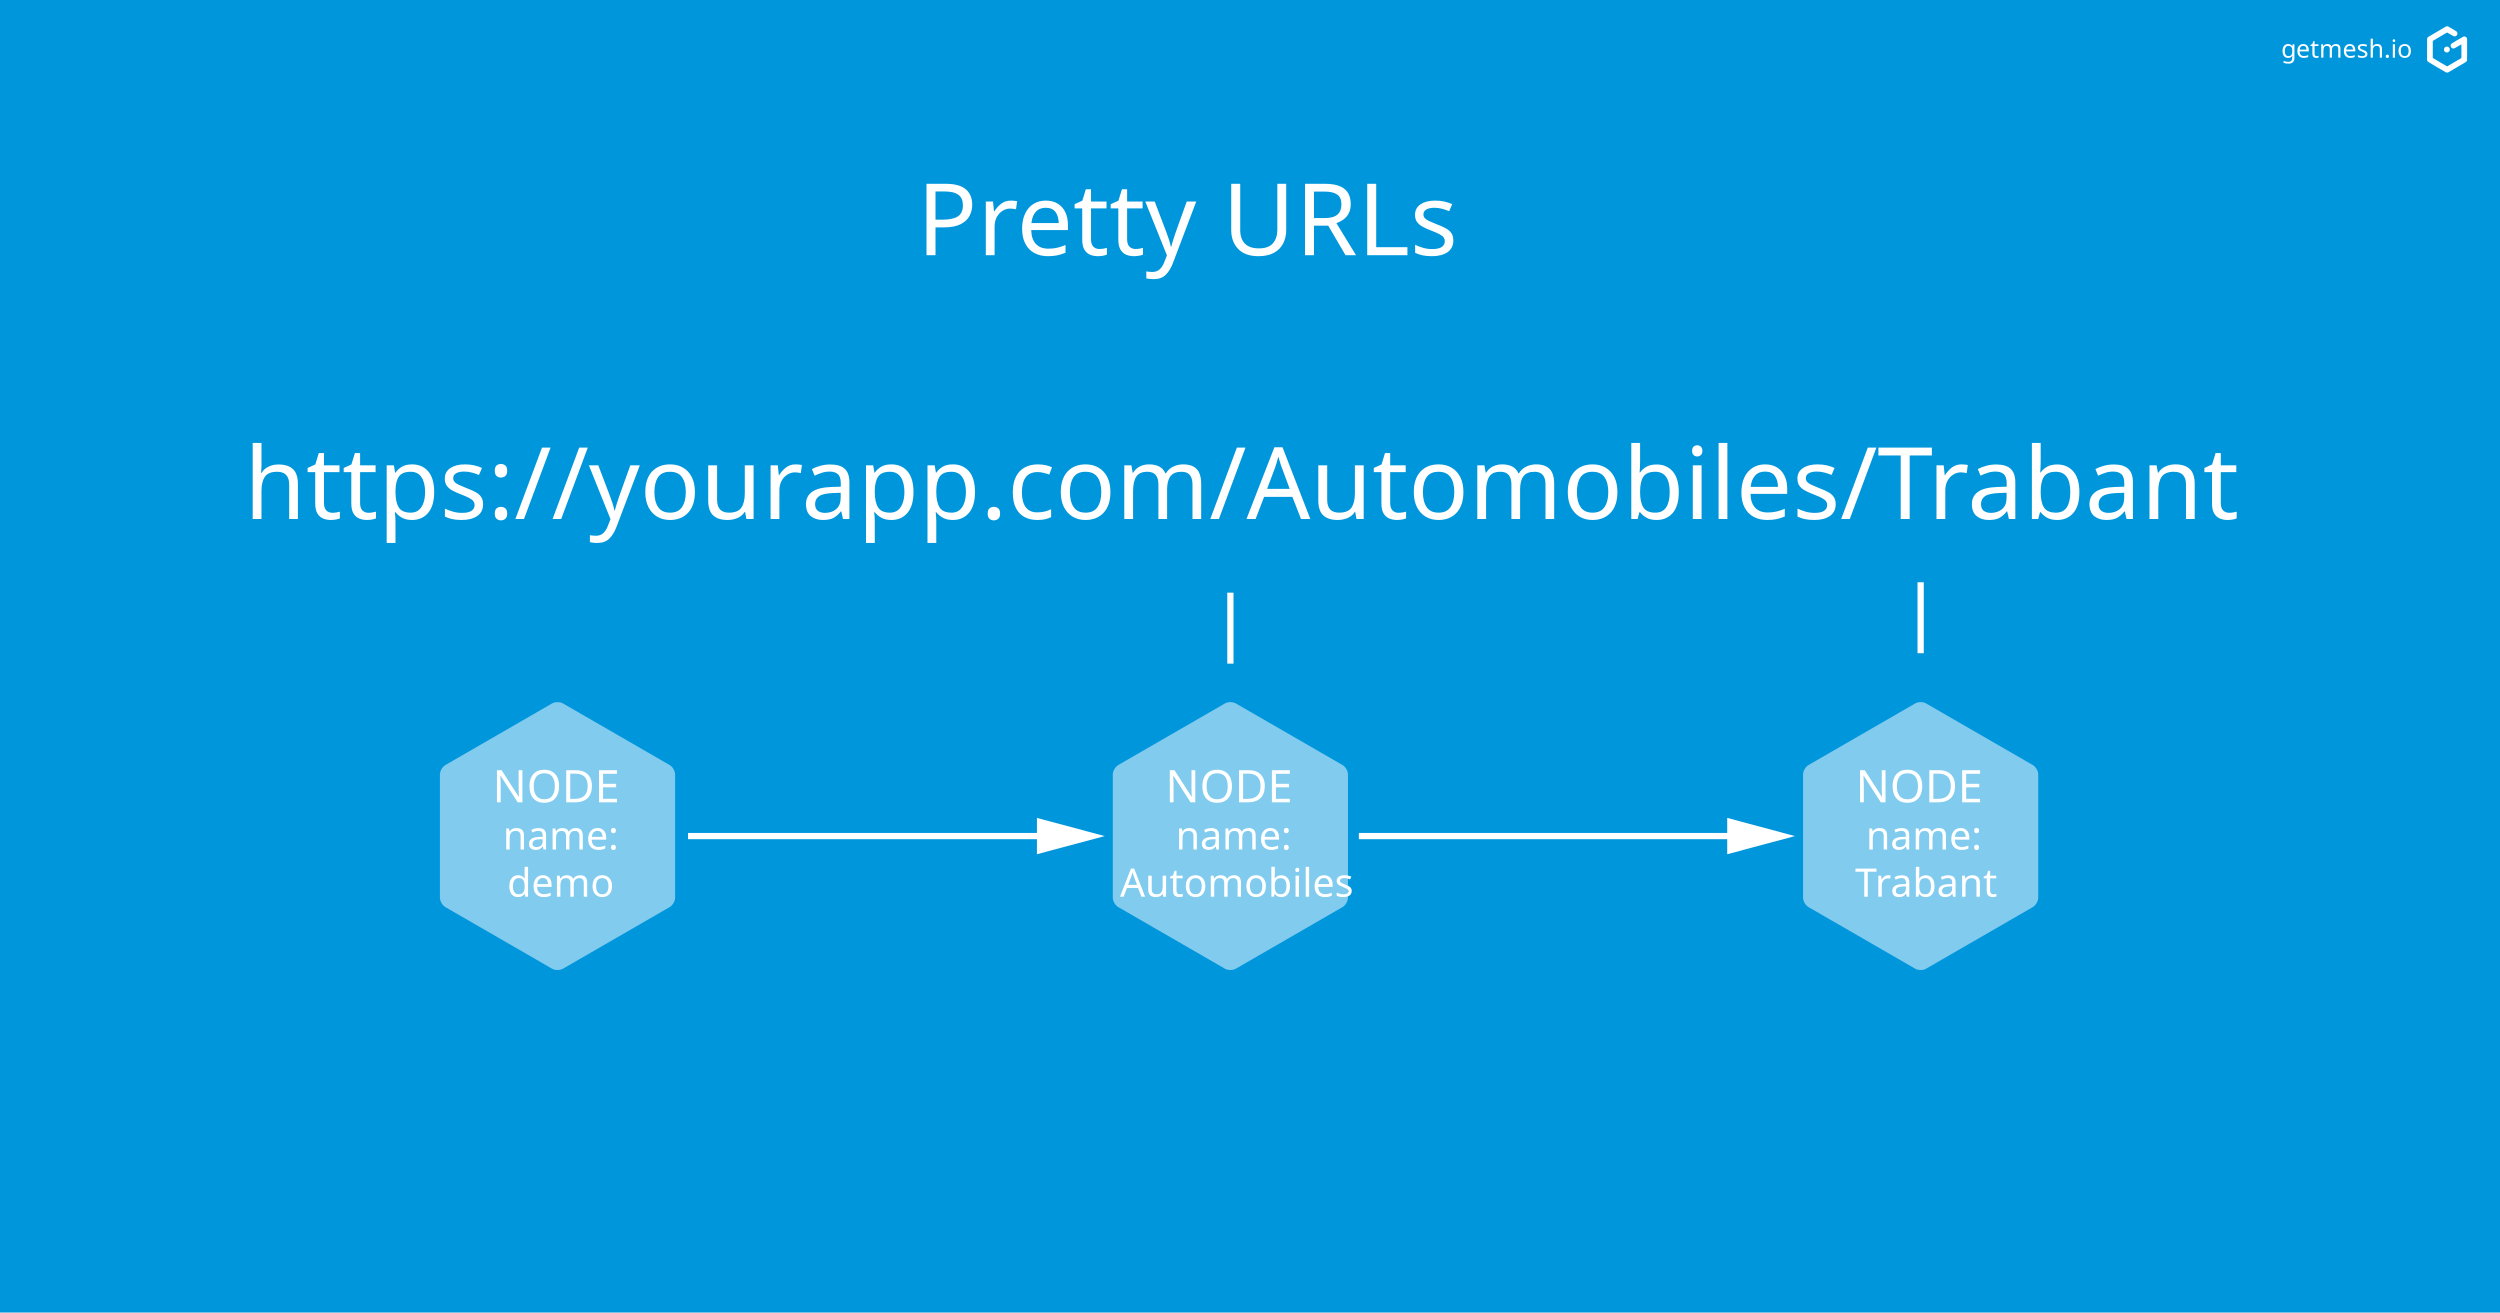
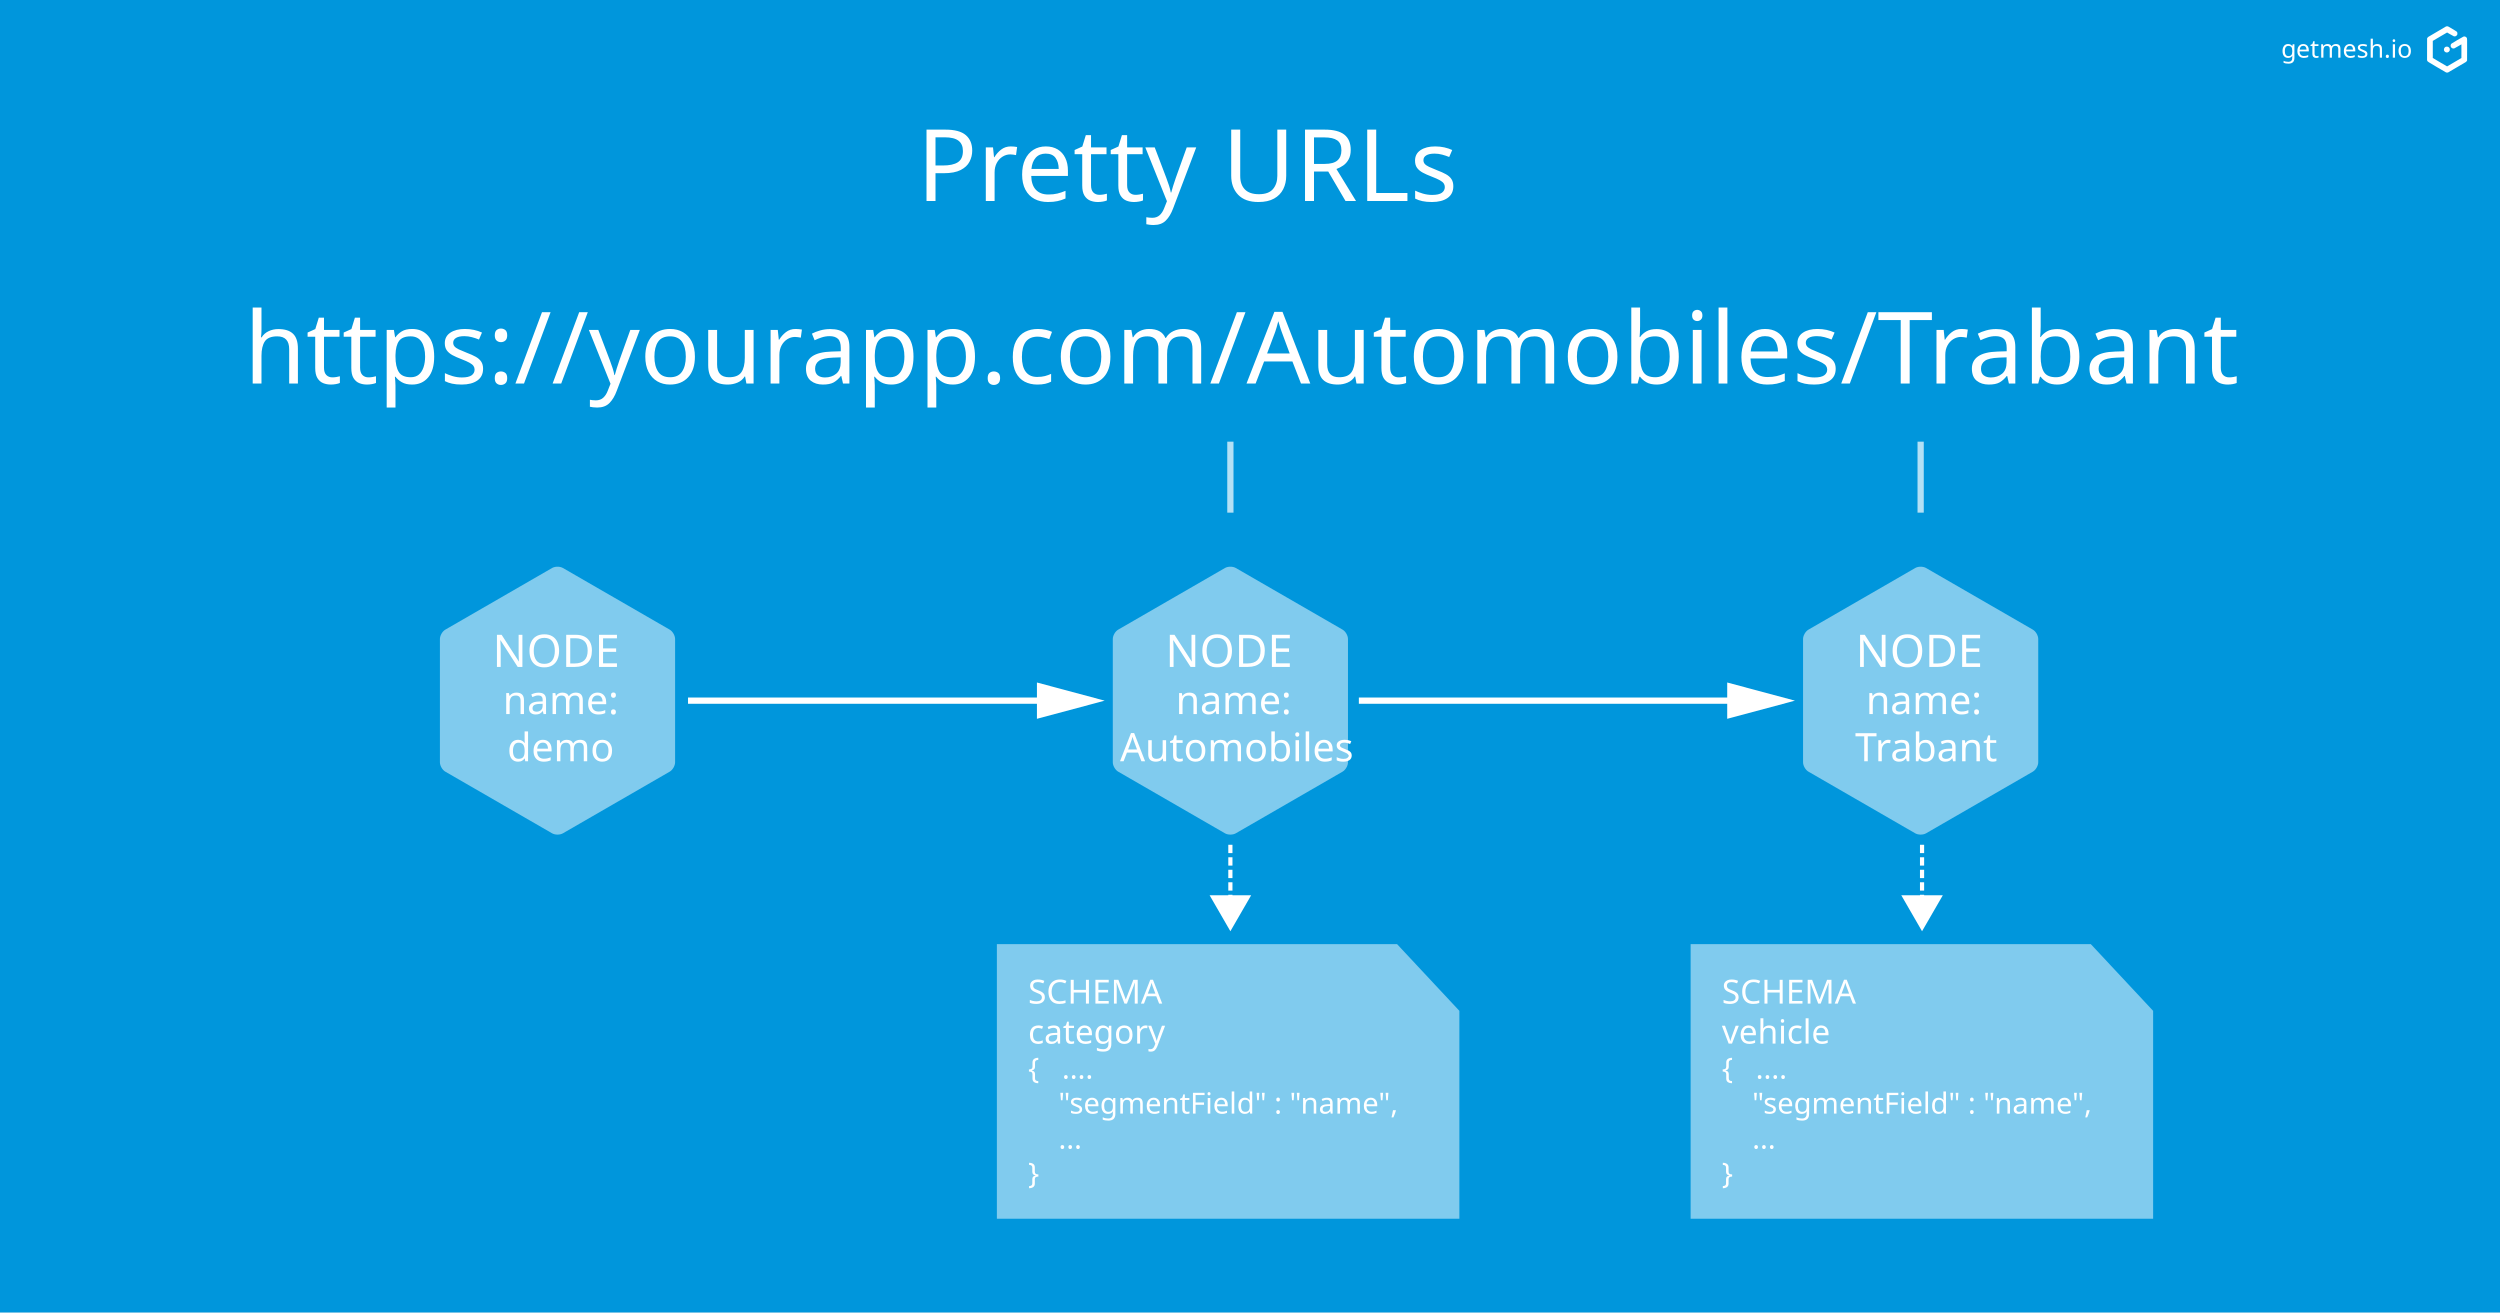
<svg xmlns="http://www.w3.org/2000/svg" version="1.1" id="Layer_1" x="0px" y="0px" width="1200px" height="630px" viewBox="0 0 1200 630" enable-background="new 0 0 1200 630" xml:space="preserve">
  <rect fill="#0096DC" width="1200" height="630" />
  <text transform="matrix(1 0 0 1 1094.962 27.6802)">
    <tspan x="0" y="0" fill="#FFFFFF" font-family="'UniversLTStd-Bold'" font-size="12">g</tspan>
    <tspan x="7.104" y="0" fill="#FFFFFF" font-family="'UniversLTStd-Bold'" font-size="12">etmesh.io</tspan>
  </text>
  <g>
    <path fill="#FFFFFF" d="M1174.287,12.637c-0.08,0.023-0.2,0.065-0.27,0.1c-0.092,0.05-7.745,4.553-8.396,4.942   c-0.165,0.1-0.415,0.377-0.523,0.581l-0.088,0.165l-0.012,5.238l-0.008,5.239l0.081,0.215c0.169,0.457,0.077,0.392,4.665,3.096   c2.3,1.358,4.266,2.507,4.364,2.55c0.25,0.115,0.759,0.115,1.009,0c0.131-0.058,7.207-4.215,8.48-4.977   c0.165-0.1,0.415-0.377,0.523-0.581l0.088-0.165l0.012-5.238c0.008-5.211,0.008-5.239-0.069-5.45c-0.234-0.627-0.988-1-1.635-0.812   c-0.158,0.047-1.068,0.558-2.941,1.662c-2.978,1.75-3.023,1.781-3.188,2.223c-0.108,0.288-0.108,0.708,0,1   c0.104,0.277,0.399,0.6,0.677,0.734c0.288,0.143,0.711,0.17,1.012,0.066c0.115-0.039,0.923-0.488,1.792-1.004   c0.873-0.512,1.592-0.931,1.607-0.931c0.012,0,0.02,1.473,0.016,3.273l-0.012,3.273l-3.415,2.015   c-1.877,1.108-3.431,2.016-3.45,2.016s-1.573-0.908-3.45-2.016l-3.415-2.015v-4.103v-4.104l3.415-2.015   c1.877-1.108,3.431-2.016,3.45-2.016s0.708,0.396,1.527,0.881c0.992,0.585,1.569,0.904,1.718,0.946   c0.623,0.181,1.305-0.135,1.604-0.742c0.077-0.154,0.093-0.242,0.093-0.566c0-0.338-0.012-0.411-0.1-0.6   c-0.059-0.123-0.17-0.284-0.254-0.369c-0.143-0.142-3.708-2.281-4.073-2.442C1174.922,12.621,1174.499,12.583,1174.287,12.637" />
    <path fill="#FFFFFF" d="M1174.003,22.44c-0.854,0.315-1.192,1.35-0.696,2.127c0.308,0.488,0.958,0.738,1.53,0.592   c0.442-0.115,0.766-0.381,0.958-0.792c0.089-0.185,0.1-0.261,0.1-0.596c0-0.343-0.011-0.408-0.107-0.604   c-0.139-0.281-0.392-0.535-0.669-0.669C1174.826,22.353,1174.307,22.325,1174.003,22.44" />
  </g>
  <text transform="matrix(1 0 0 1 344.8735 -103.3335)">
    <tspan x="0" y="0" font-family="'UniversLTStd-Bold'" font-size="12">&lt;div&gt;Icons made by &lt;a href="http://www.flaticon.com/authors/dave-gandy" title="Dave Gandy"&gt;Dave Gandy&lt;/a&gt; from </tspan>
    <tspan x="-276.652" y="14.4" font-family="'UniversLTStd-Bold'" font-size="12">&lt;a href="http://www.flaticon.com" title="Flaticon"&gt;www.flaticon.com&lt;/a&gt; is licensed by &lt;a href="http://creativecommons.org/licenses/by/3.0/" title="Creative Commons BY 3.0" target="_blank"&gt;CC 3.0 BY&lt;/a&gt;&lt;/div&gt;</tspan>
  </text>
  <g>
    <g>
-       <path fill="#80CBEE" d="M265.005,337.638c1.429-0.825,3.767-0.825,5.196,0l51.247,29.588c1.429,0.825,2.598,2.85,2.598,4.5v59.176    c0,1.65-1.169,3.675-2.598,4.5l-51.247,29.588c-1.429,0.825-3.767,0.825-5.196,0l-51.246-29.588    c-1.429-0.825-2.598-2.85-2.598-4.5v-59.176c0-1.65,1.169-3.675,2.598-4.5L265.005,337.638z" />
+       <path fill="#80CBEE" d="M265.005,272.638c1.429-0.825,3.767-0.825,5.196,0l51.247,29.588c1.429,0.825,2.598,2.85,2.598,4.5v59.176    c0,1.65-1.169,3.675-2.598,4.5l-51.247,29.588c-1.429,0.825-3.767,0.825-5.196,0l-51.246-29.588    c-1.429-0.825-2.598-2.85-2.598-4.5v-59.176c0-1.65,1.169-3.675,2.598-4.5L265.005,272.638z" />
    </g>
-     <text transform="matrix(1 0 0 1 236.439 385.1133)">
+     <text transform="matrix(1 0 0 1 236.439 320.1133)">
      <tspan x="0" y="0" fill="#FFFFFF" font-family="'UniversLTStd-Bold'" font-size="21.574">NODE</tspan>
      <tspan x="4.934" y="22.654" fill="#FFFFFF" font-family="'UniversLTStd-Light'" font-size="18.878">name:</tspan>
      <tspan x="7.029" y="45.307" fill="#FFFFFF" font-family="'UniversLTStd-Light'" font-size="18.878">demo</tspan>
    </text>
  </g>
  <g>
    <g>
-       <path fill="#80CBEE" d="M587.986,337.636c1.429-0.825,3.767-0.825,5.196,0l51.248,29.588c1.429,0.825,2.598,2.85,2.598,4.5v59.174    c0,1.65-1.169,3.675-2.598,4.5l-51.248,29.592c-1.429,0.825-3.767,0.825-5.196,0l-51.246-29.592    c-1.429-0.825-2.598-2.85-2.598-4.5v-59.174c0-1.65,1.169-3.675,2.598-4.5L587.986,337.636z" />
+       <path fill="#80CBEE" d="M587.986,272.636c1.429-0.825,3.767-0.825,5.196,0l51.248,29.588c1.429,0.825,2.598,2.85,2.598,4.5v59.174    c0,1.65-1.169,3.675-2.598,4.5l-51.248,29.592c-1.429,0.825-3.767,0.825-5.196,0l-51.246-29.592    c-1.429-0.825-2.598-2.85-2.598-4.5v-59.174c0-1.65,1.169-3.675,2.598-4.5L587.986,272.636z" />
    </g>
-     <text transform="matrix(1 0 0 1 559.4204 385.1133)">
+     <text transform="matrix(1 0 0 1 559.4204 320.1133)">
      <tspan x="0" y="0" fill="#FFFFFF" font-family="'UniversLTStd-Bold'" font-size="21.574">NODE</tspan>
      <tspan x="4.934" y="22.653" fill="#FFFFFF" font-family="'UniversLTStd-Light'" font-size="18.878">name:</tspan>
      <tspan x="-21.815" y="45.307" fill="#FFFFFF" font-family="'UniversLTStd-Light'" font-size="18.878">Automobiles</tspan>
    </text>
  </g>
  <g>
    <g>
-       <path fill="#80CBEE" d="M919.312,337.638c1.429-0.825,3.767-0.825,5.195,0l51.248,29.588c1.429,0.825,2.598,2.85,2.598,4.5v59.174    c0,1.65-1.169,3.675-2.598,4.5l-51.248,29.59c-1.429,0.825-3.767,0.825-5.195,0l-51.248-29.59c-1.429-0.825-2.598-2.85-2.598-4.5    v-59.174c0-1.65,1.169-3.675,2.598-4.5L919.312,337.638z" />
+       <path fill="#80CBEE" d="M919.312,272.638c1.429-0.825,3.767-0.825,5.195,0l51.248,29.588c1.429,0.825,2.598,2.85,2.598,4.5v59.174    c0,1.65-1.169,3.675-2.598,4.5l-51.248,29.59c-1.429,0.825-3.767,0.825-5.195,0l-51.248-29.59c-1.429-0.825-2.598-2.85-2.598-4.5    v-59.174c0-1.65,1.169-3.675,2.598-4.5L919.312,272.638z" />
    </g>
-     <text transform="matrix(1 0 0 1 890.7441 385.1133)">
+     <text transform="matrix(1 0 0 1 890.7441 320.1133)">
      <tspan x="0" y="0" fill="#FFFFFF" font-family="'UniversLTStd-Bold'" font-size="21.574">NODE</tspan>
      <tspan x="4.934" y="22.653" fill="#FFFFFF" font-family="'UniversLTStd-Light'" font-size="18.878">name:</tspan>
      <tspan x="-0.305" y="45.307" fill="#FFFFFF" font-family="'UniversLTStd-Light'" font-size="18.878">Trabant</tspan>
    </text>
  </g>
-   <text transform="matrix(1 0 0 1 117.2139 249.1055)" fill="#FFFFFF" font-family="'UniversLTStd-Light'" font-size="48">https://yourapp.com/Automobiles/Trabant</text>
-   <line fill="none" stroke="#FFFFFF" stroke-width="3" stroke-miterlimit="10" x1="921.909" y1="313.548" x2="921.909" y2="279.479" />
-   <line fill="none" stroke="#FFFFFF" stroke-width="3" stroke-miterlimit="10" x1="590.584" y1="318.55" x2="590.584" y2="284.479" />
+   <text transform="matrix(1 0 0 1 117.2139 184.1055)" fill="#FFFFFF" font-family="'UniversLTStd-Light'" font-size="48">https://yourapp.com/Automobiles/Trabant</text>
+   <g>
+     <line opacity="0.7" fill="none" stroke="#FFFFFF" stroke-width="3" stroke-miterlimit="10" x1="921.909" y1="246.069" x2="921.909" y2="212" />
+     <line opacity="0.7" fill="none" stroke="#FFFFFF" stroke-width="3" stroke-miterlimit="10" x1="590.584" y1="246.071" x2="590.584" y2="212" />
+   </g>
  <g>
    <g>
-       <line fill="none" stroke="#FFFFFF" stroke-width="3" stroke-miterlimit="10" x1="330.251" y1="401.313" x2="503.673" y2="401.313" />
+       <line fill="none" stroke="#FFFFFF" stroke-width="3" stroke-miterlimit="10" x1="330.251" y1="336.313" x2="503.673" y2="336.313" />
      <g>
-         <polygon fill="#FFFFFF" points="497.729,410.029 530.251,401.319 497.729,392.598    " />
+         <polygon fill="#FFFFFF" points="497.729,345.029 530.251,336.319 497.729,327.598    " />
      </g>
    </g>
  </g>
  <g>
    <g>
-       <line fill="none" stroke="#FFFFFF" stroke-width="3" stroke-miterlimit="10" x1="652.251" y1="401.313" x2="835.007" y2="401.313" />
+       <line fill="none" stroke="#FFFFFF" stroke-width="3" stroke-miterlimit="10" x1="652.251" y1="336.313" x2="835.007" y2="336.313" />
      <g>
-         <polygon fill="#FFFFFF" points="829.062,410.029 861.585,401.319 829.062,392.598    " />
+         <polygon fill="#FFFFFF" points="829.062,345.029 861.585,336.319 829.062,327.598    " />
      </g>
    </g>
  </g>
-   <text transform="matrix(1 0 0 1 440.0723 122.4854)" fill="#FFFFFF" font-family="'UniversLTStd-Bold'" font-size="48">Pretty URLs</text>
+   <text transform="matrix(1 0 0 1 440.0723 96.4854)" fill="#FFFFFF" font-family="'UniversLTStd-Bold'" font-size="48">Pretty URLs</text>
+   <g>
+     <polygon fill="#80CBEE" points="1033.5,585 1033.5,485.205 1003.582,453.172 811.5,453.172 811.5,585  " />
+     <text transform="matrix(1 0 0 1 826.5 481.7324)">
+       <tspan x="0" y="0" fill="#FFFFFF" font-family="'UniversLTStd-Bold'" font-size="16">SCHEMA</tspan>
+       <tspan x="0" y="19.2" fill="#FFFFFF" font-family="'UniversLTStd-Light'" font-size="16">vehicle</tspan>
+       <tspan x="0" y="36" fill="#FFFFFF" font-family="'UniversLTStd-Light'" font-size="14">{   ....</tspan>
+       <tspan x="0" y="52.8" fill="#FFFFFF" font-family="'UniversLTStd-Light'" font-size="14">    "segmentField" : "name",</tspan>
+       <tspan x="0" y="69.6" fill="#FFFFFF" font-family="'UniversLTStd-Light'" font-size="14">    ...</tspan>
+       <tspan x="0" y="86.4" fill="#FFFFFF" font-family="'UniversLTStd-Light'" font-size="14">}</tspan>
+     </text>
+   </g>
+   <g>
+     <polygon fill="#80CBEE" points="700.5,585 700.5,485.205 670.582,453.172 478.5,453.172 478.5,585  " />
+     <text transform="matrix(1 0 0 1 493.5 481.7324)">
+       <tspan x="0" y="0" fill="#FFFFFF" font-family="'UniversLTStd-Bold'" font-size="16">SCHEMA</tspan>
+       <tspan x="0" y="19.2" fill="#FFFFFF" font-family="'UniversLTStd-Light'" font-size="16">category</tspan>
+       <tspan x="0" y="36" fill="#FFFFFF" font-family="'UniversLTStd-Light'" font-size="14">{   ....</tspan>
+       <tspan x="0" y="52.8" fill="#FFFFFF" font-family="'UniversLTStd-Light'" font-size="14">    "segmentField" : "name",</tspan>
+       <tspan x="0" y="69.6" fill="#FFFFFF" font-family="'UniversLTStd-Light'" font-size="14">    ...</tspan>
+       <tspan x="0" y="86.4" fill="#FFFFFF" font-family="'UniversLTStd-Light'" font-size="14">}</tspan>
+     </text>
+   </g>
+   <g>
+     <g>
+       <g>
+         <line fill="none" stroke="#FFFFFF" stroke-width="2" stroke-miterlimit="10" stroke-dasharray="4,2" x1="590.584" y1="405.489" x2="590.584" y2="432.648" />
+         <g>
+           <polygon fill="#FFFFFF" points="580.613,429.73 590.583,447 600.556,429.73     " />
+         </g>
+       </g>
+     </g>
+     <g>
+       <g>
+         <line fill="none" stroke="#FFFFFF" stroke-width="2" stroke-miterlimit="10" stroke-dasharray="4,2" x1="922.584" y1="405.489" x2="922.584" y2="432.648" />
+         <g>
+           <polygon fill="#FFFFFF" points="912.612,429.73 922.583,447 932.556,429.73     " />
+         </g>
+       </g>
+     </g>
+   </g>
</svg>
